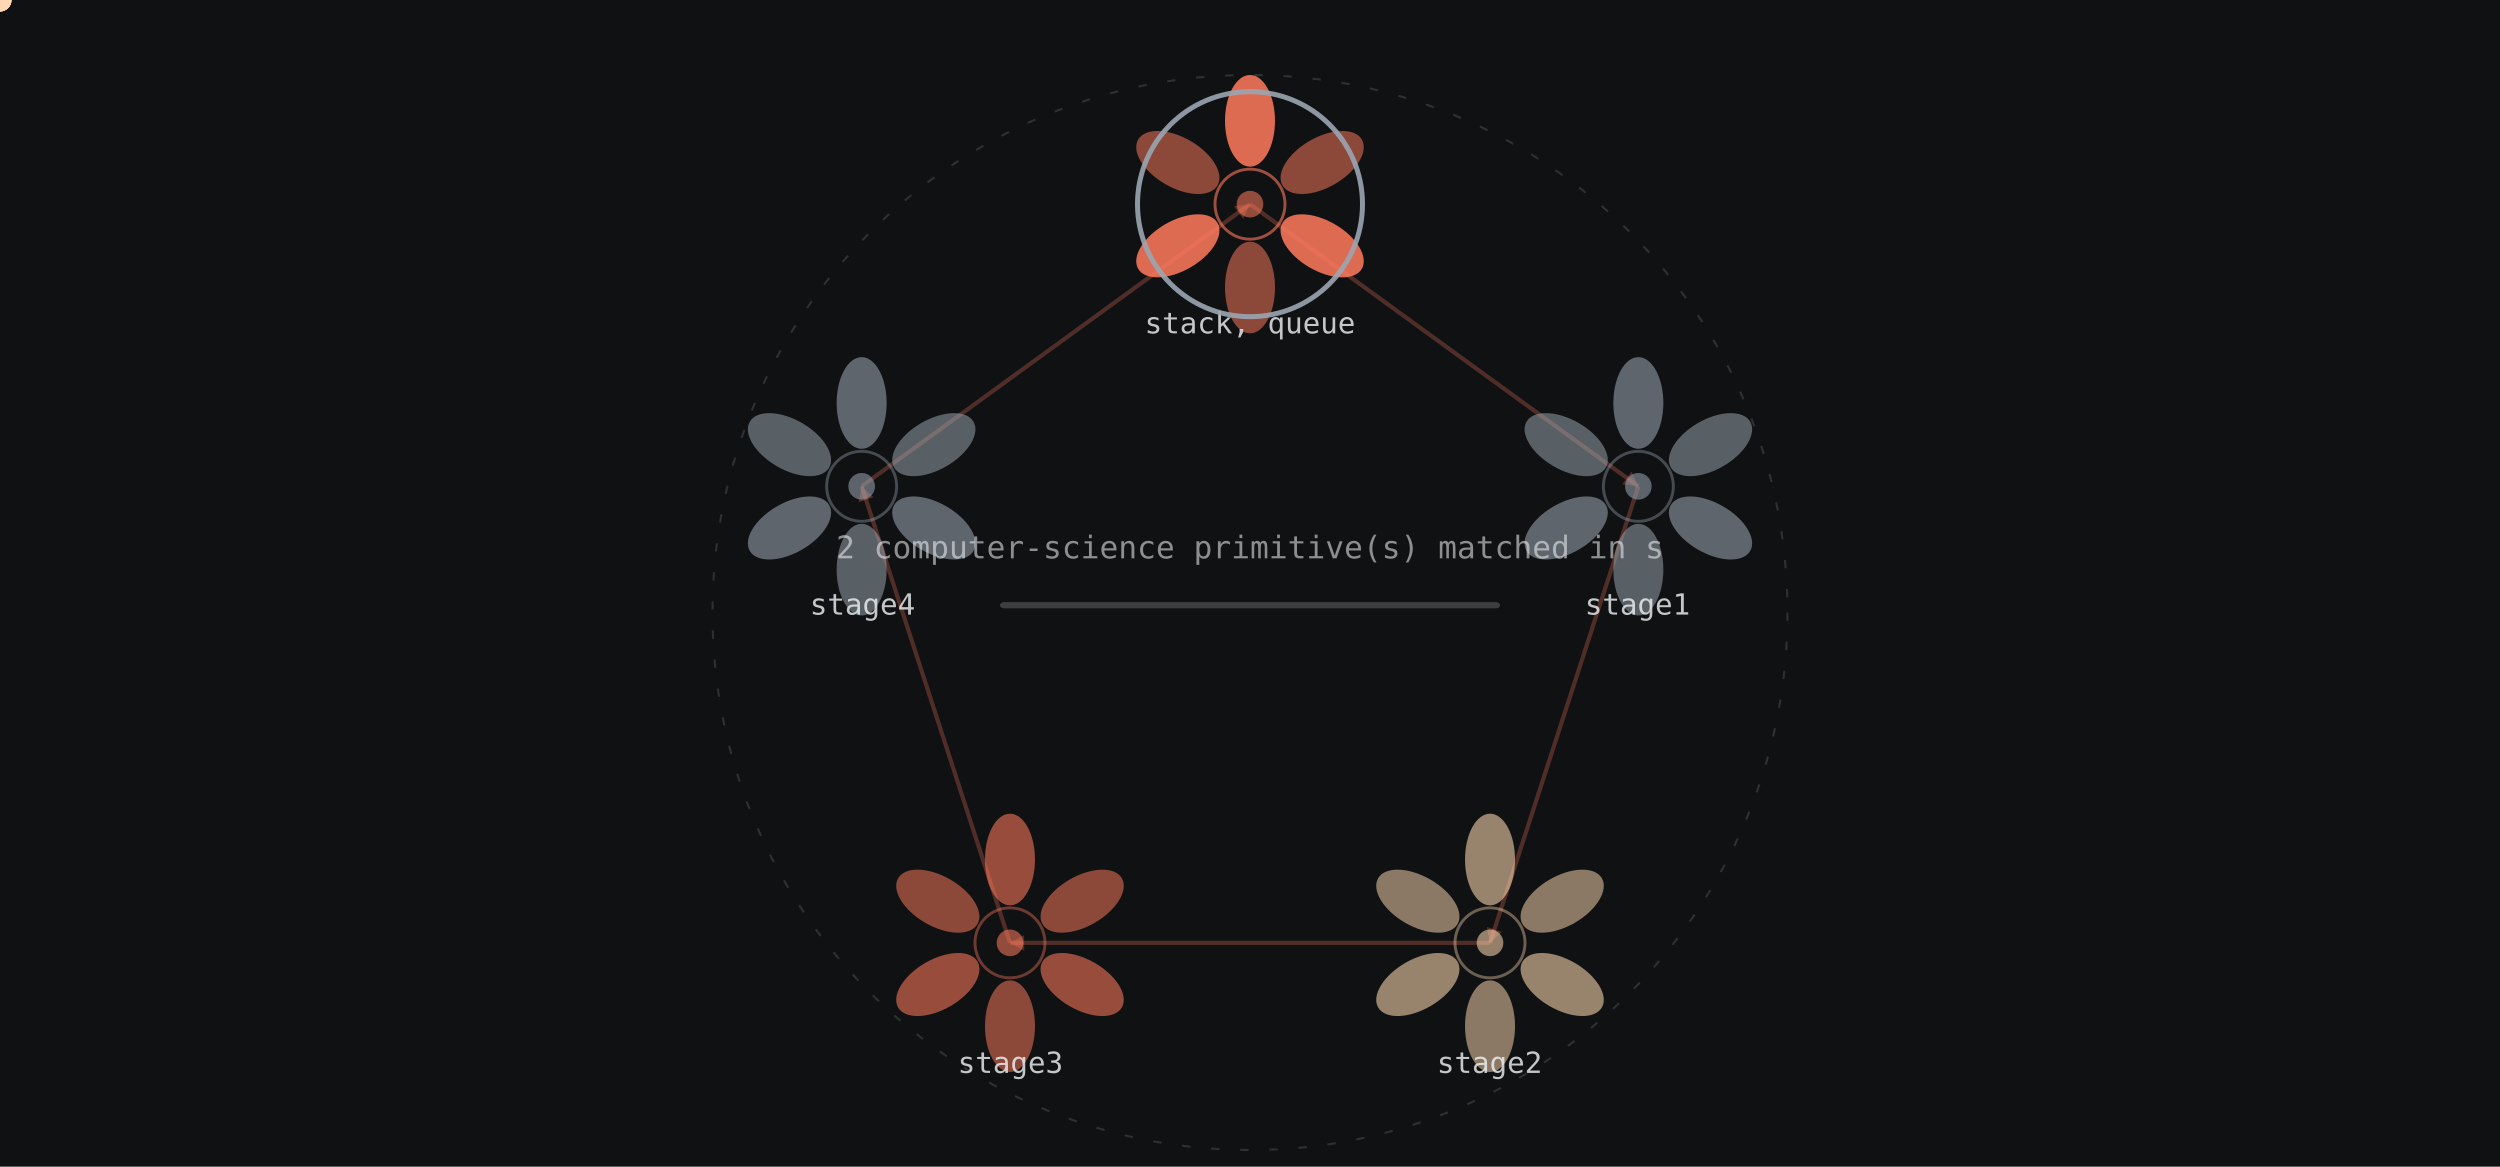
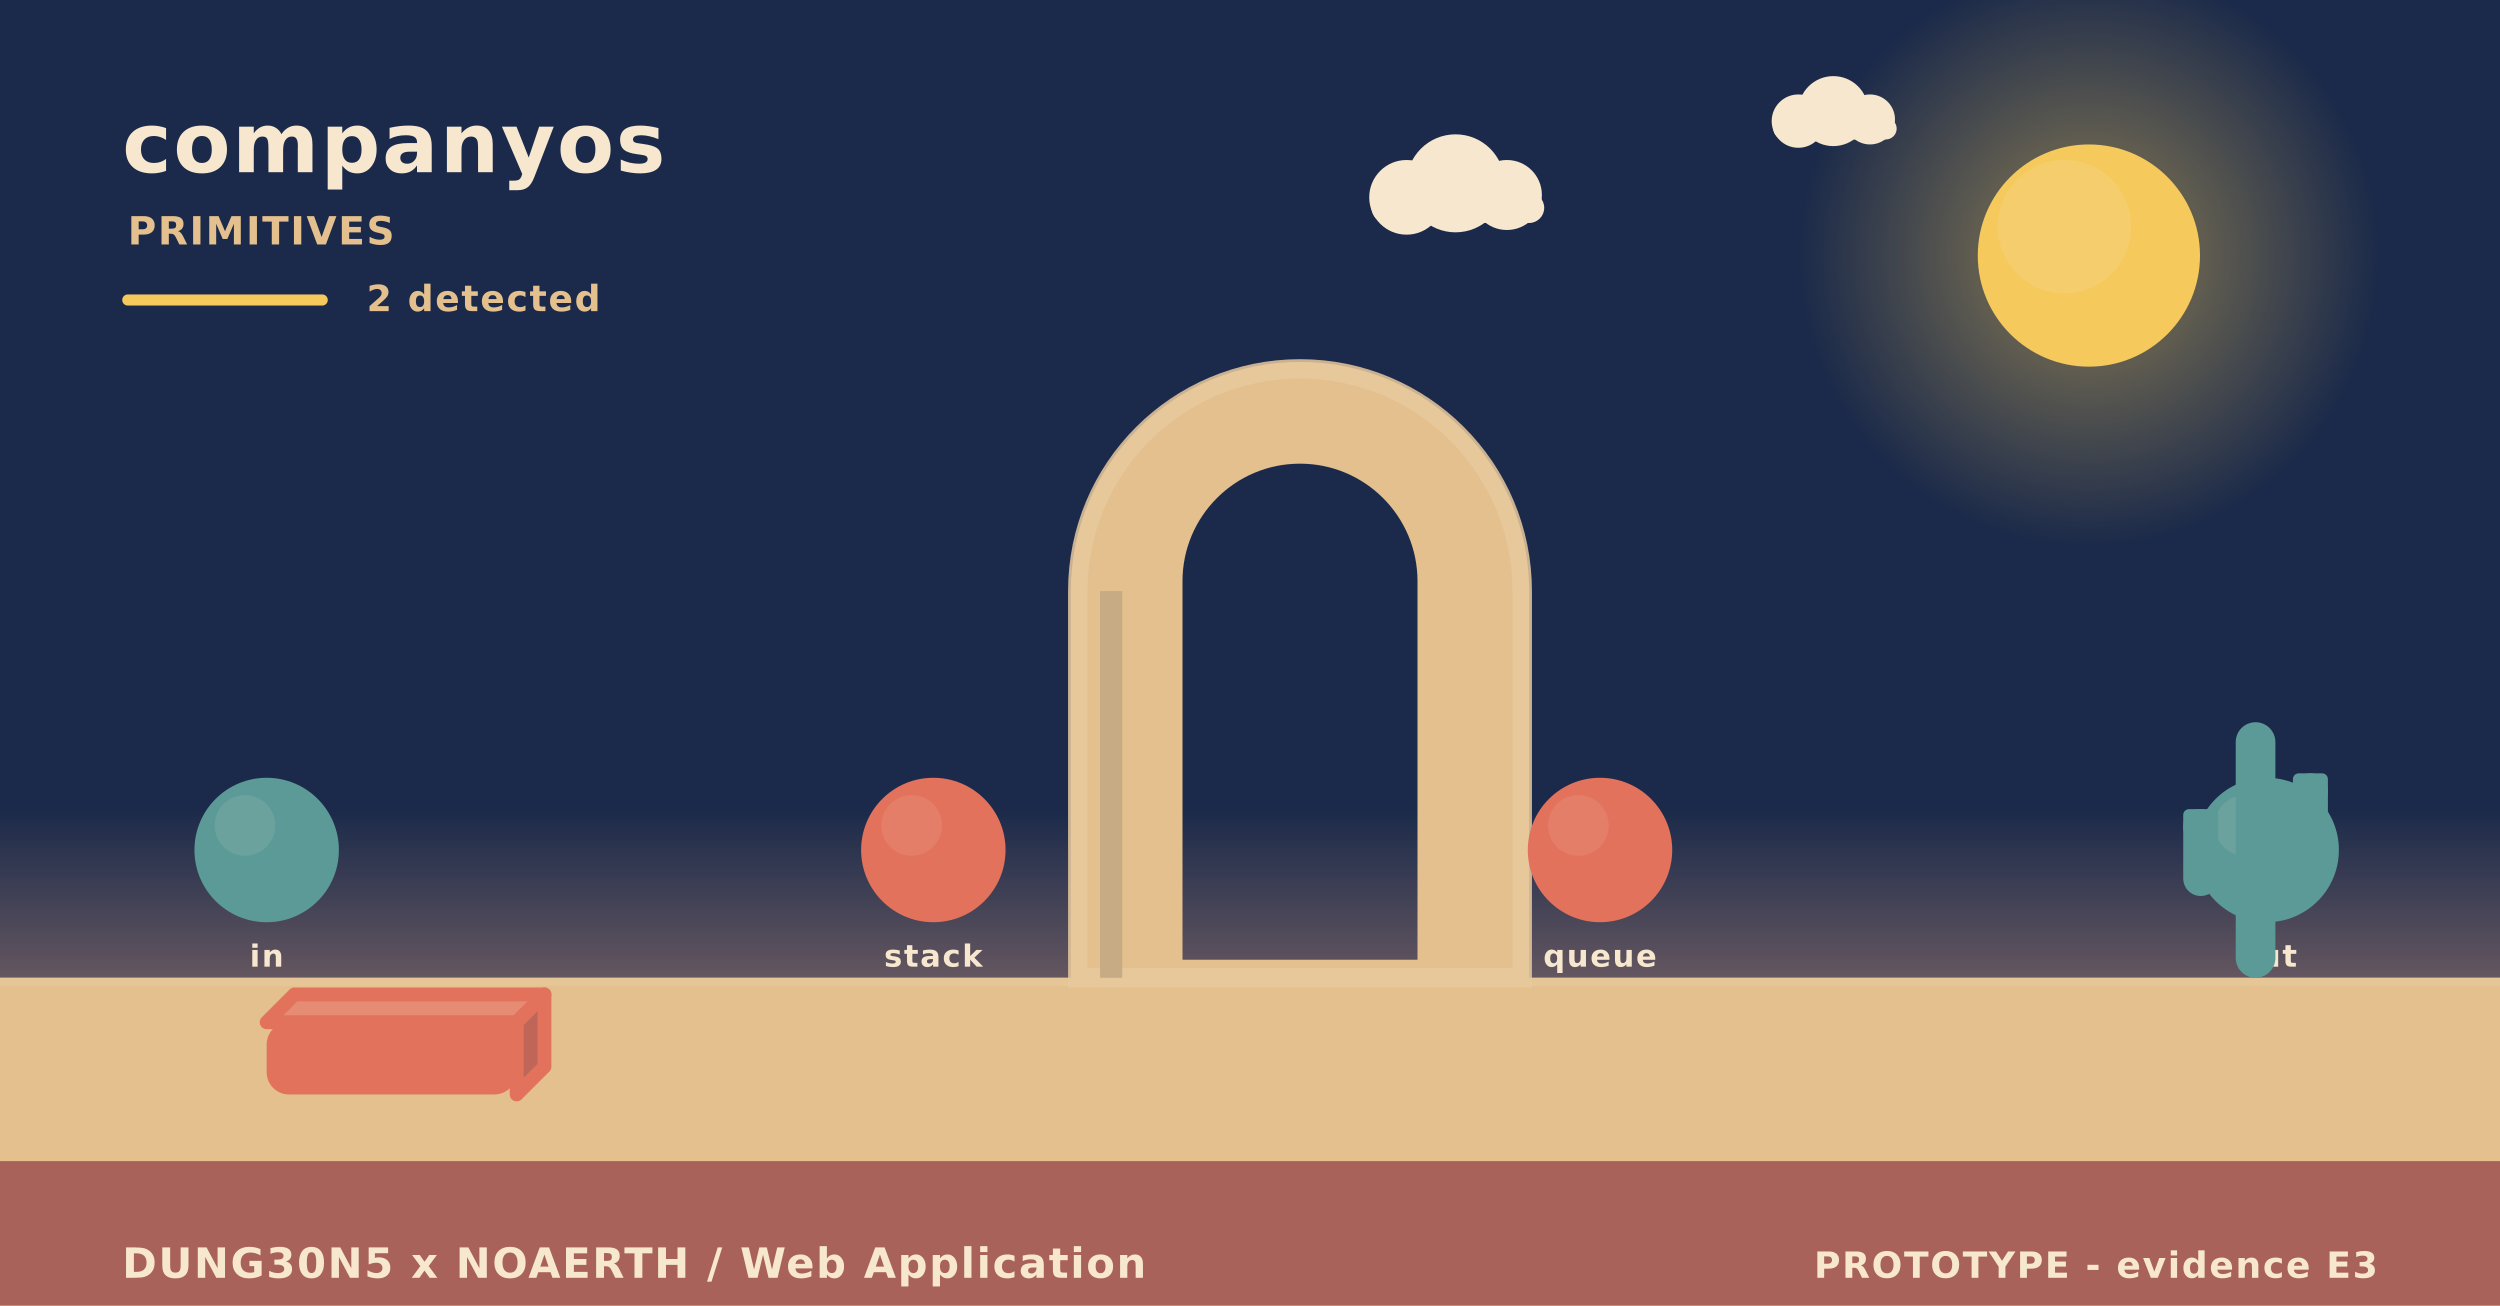
- <svg xmlns="http://www.w3.org/2000/svg" viewBox="0 0 1200 560" width="1200" height="560" role="img" aria-label="companyos state machine">
-   <rect width="1200" height="560" fill="#0f1113" />
-   <defs>
-     <linearGradient id="gs" x1="0" y1="0" x2="1" y2="1">
-       <stop offset="0%" stop-color="#ff7a5c" />
-       <stop offset="100%" stop-color="#9aa5b1" />
-     </linearGradient>
-   </defs>
-   <circle cx="600.00" cy="294.00" r="258.00" fill="none" stroke="rgba(241,243,245,0.140)" stroke-width="1.00" opacity="1.00" stroke-dasharray="4 10" />
-   <line x1="600.00" y1="98.00" x2="786.41" y2="233.43" stroke="rgba(255,122,92,0.500)" stroke-width="2.00" opacity="0.55" />
-   <polygon points="786.41,233.43 783.14,226.36 778.67,232.51" fill="rgba(255,122,92,0.500)" opacity="0.55" />
-   <g opacity="0.9">
-     <circle cx="0.00" cy="0.00" r="5.50" fill="#ffd8b1" opacity="1.00" />
-     <animateTransform attributeName="transform" type="translate" values="600.00,98.00 786.41,233.43" dur="6.3s" begin="0.0s" repeatCount="indefinite" />
-     <animateTransform attributeName="transform" type="translate" values="786.41,233.43 600.00,98.00" dur="6.3s" begin="3.15s" repeatCount="indefinite" />
+ <svg xmlns="http://www.w3.org/2000/svg" width="900" height="470" viewBox="0 0 900 470" role="img" aria-label="companyos - how it behaves">
+   <linearGradient id="skys" x1="0" y1="0" x2="0" y2="1">
+     <stop offset="0" stop-color="#1b2a4a" />
+     <stop offset="0.62" stop-color="#1b2a4a" />
+     <stop offset="1" stop-color="#f3ad8a" />
+   </linearGradient>
+   <rect width="900" height="470" fill="url(#skys)" />
+   <radialGradient id="suns">
+     <stop offset="0.35" stop-color="#f5c95c" stop-opacity="0.34" />
+     <stop offset="1" stop-color="#f5c95c" stop-opacity="0" />
+   </radialGradient>
+   <circle cx="752" cy="92" r="104" fill="url(#suns)" />
+   <circle cx="752" cy="92" r="40" fill="#f5c95c" />
+   <circle cx="743.2" cy="81.6" r="24" fill="#f5d27e" opacity="0.5" />
+   <g>
+     <circle cx="524" cy="66" r="17.64" fill="#f6e7ce" />
+     <circle cx="506.36" cy="71.04" r="13.44" fill="#f6e7ce" />
+     <circle cx="542.48" cy="70.2" r="12.6" fill="#f6e7ce" />
+     <rect x="493.76" y="69.36" width="62.16" height="10.92" rx="5.46" fill="#f6e7ce" />
+     <animateTransform attributeName="transform" type="translate" values="0 0;24 0;0 0" dur="36s" begin="0s" repeatCount="indefinite" />
  </g>
-   <line x1="786.41" y1="233.43" x2="715.21" y2="452.57" stroke="rgba(255,122,92,0.500)" stroke-width="2.00" opacity="0.55" />
-   <polygon points="715.21,452.57 720.92,447.27 713.69,444.93" fill="rgba(255,122,92,0.500)" opacity="0.55" />
-   <g opacity="0.9">
-     <circle cx="0.00" cy="0.00" r="5.50" fill="#ffd8b1" opacity="1.00" />
-     <animateTransform attributeName="transform" type="translate" values="786.41,233.43 715.21,452.57" dur="6.3s" begin="1.26s" repeatCount="indefinite" />
-     <animateTransform attributeName="transform" type="translate" values="715.21,452.57 786.41,233.43" dur="6.3s" begin="4.41s" repeatCount="indefinite" />
+   <g>
+     <circle cx="660" cy="40" r="12.6" fill="#f6e7ce" />
+     <circle cx="647.4" cy="43.6" r="9.6" fill="#f6e7ce" />
+     <circle cx="673.2" cy="43" r="9" fill="#f6e7ce" />
+     <rect x="638.4" y="42.4" width="44.4" height="7.8" rx="3.9" fill="#f6e7ce" />
+     <animateTransform attributeName="transform" type="translate" values="0 0;-18 0;0 0" dur="46s" begin="3s" repeatCount="indefinite" />
  </g>
-   <line x1="715.21" y1="452.57" x2="484.79" y2="452.57" stroke="rgba(255,122,92,0.500)" stroke-width="2.00" opacity="0.55" />
-   <polygon points="484.79,452.57 491.59,456.37 491.59,448.77" fill="rgba(255,122,92,0.500)" opacity="0.55" />
-   <g opacity="0.9">
-     <circle cx="0.00" cy="0.00" r="5.50" fill="#ffd8b1" opacity="1.00" />
-     <animateTransform attributeName="transform" type="translate" values="715.21,452.57 484.79,452.57" dur="6.3s" begin="2.52s" repeatCount="indefinite" />
-     <animateTransform attributeName="transform" type="translate" values="484.79,452.57 715.21,452.57" dur="6.3s" begin="5.67s" repeatCount="indefinite" />
+   <rect x="0" y="352" width="900" height="118" fill="#e3c08d" />
+   <rect x="0" y="352" width="900" height="3" fill="#e6c596" />
+   <text x="44" y="62" font-family="Verdana,DejaVu Sans,sans-serif" font-size="30" font-weight="700" letter-spacing="0.6" fill="#f6e7ce" text-anchor="start">companyos</text>
+   <text x="46" y="88" font-family="Verdana,DejaVu Sans,sans-serif" font-size="14" font-weight="700" letter-spacing="0.6" fill="#e3c08d" text-anchor="start">PRIMITIVES</text>
+   <rect x="44" y="106" width="74" height="4" rx="2" fill="#f5c95c" />
+   <text x="132" y="112" font-family="Verdana,DejaVu Sans,sans-serif" font-size="13" font-weight="700" letter-spacing="0.6" fill="#e3c08d" text-anchor="start">2 detected</text>
+   <path d="M388,352 L388,212.8 A80,80 0 0 1 548,212.8 L548,352 Z M423.2,348 L423.2,209.22 A44.8,44.8 0 0 1 512.8,209.22 L512.8,348 Z" fill="#e3c08d" fill-rule="evenodd" stroke="#e3c08d" stroke-width="5" stroke-linejoin="round" />
+   <path d="M388,352 L388,212.8 A80,80 0 0 1 548,212.8 L548,352 Z" fill="none" stroke="#e8c99d" stroke-width="7" stroke-linecap="round" opacity="0.85" />
+   <rect x="396" y="212.8" width="8" height="139.2" fill="#c7ab84" />
+   <circle cx="96" cy="306" r="26" fill="#5b9a97" />
+   <circle cx="88.2" cy="297.16" r="10.92" fill="#7aa9a2" opacity="0.55" />
+   <text x="96" y="348" font-family="Verdana,DejaVu Sans,sans-serif" font-size="11" font-weight="700" letter-spacing="0.6" fill="#f6e7ce" text-anchor="middle">in</text>
+   <g>
+     <circle cx="336" cy="306" r="26" fill="#e2725b" />
+     <circle cx="328.2" cy="297.16" r="10.92" fill="#e68972" opacity="0.55" />
+     <animate attributeName="opacity" values="0.8;1;0.8" dur="4.6s" begin="0s" repeatCount="indefinite" />
  </g>
-   <line x1="484.79" y1="452.57" x2="413.59" y2="233.43" stroke="rgba(255,122,92,0.500)" stroke-width="2.00" opacity="0.55" />
-   <polygon points="413.59,233.43 412.08,241.07 419.31,238.73" fill="rgba(255,122,92,0.500)" opacity="0.55" />
-   <g opacity="0.9">
-     <circle cx="0.00" cy="0.00" r="5.50" fill="#ffd8b1" opacity="1.00" />
-     <animateTransform attributeName="transform" type="translate" values="484.79,452.57 413.59,233.43" dur="6.3s" begin="3.78s" repeatCount="indefinite" />
-     <animateTransform attributeName="transform" type="translate" values="413.59,233.43 484.79,452.57" dur="6.3s" begin="6.93s" repeatCount="indefinite" />
+   <text x="336" y="348" font-family="Verdana,DejaVu Sans,sans-serif" font-size="11" font-weight="700" letter-spacing="0.6" fill="#f6e7ce" text-anchor="middle">stack</text>
+   <g>
+     <circle cx="576" cy="306" r="26" fill="#e2725b" />
+     <circle cx="568.2" cy="297.16" r="10.92" fill="#e68972" opacity="0.55" />
+     <animate attributeName="opacity" values="0.8;1;0.8" dur="5.2s" begin="0s" repeatCount="indefinite" />
  </g>
-   <line x1="413.59" y1="233.43" x2="600.00" y2="98.00" stroke="rgba(255,122,92,0.500)" stroke-width="2.00" opacity="0.55" />
-   <polygon points="600.00,98.00 592.27,98.92 596.73,105.07" fill="rgba(255,122,92,0.500)" opacity="0.55" />
-   <g opacity="0.9">
-     <circle cx="0.00" cy="0.00" r="5.50" fill="#ffd8b1" opacity="1.00" />
-     <animateTransform attributeName="transform" type="translate" values="413.59,233.43 600.00,98.00" dur="6.3s" begin="5.04s" repeatCount="indefinite" />
-     <animateTransform attributeName="transform" type="translate" values="600.00,98.00 413.59,233.43" dur="6.3s" begin="8.19s" repeatCount="indefinite" />
-   </g>
-   <ellipse cx="600.00" cy="58.00" rx="12.00" ry="22.00" fill="rgba(255,122,92,0.900)" opacity="0.95" transform="rotate(0.0 600.00 58.00)" />
-   <ellipse cx="634.64" cy="78.00" rx="12.00" ry="22.00" fill="rgba(255,122,92,0.550)" opacity="0.95" transform="rotate(60.0 634.64 78.00)" />
-   <ellipse cx="634.64" cy="118.00" rx="12.00" ry="22.00" fill="rgba(255,122,92,0.900)" opacity="0.95" transform="rotate(120.0 634.64 118.00)" />
-   <ellipse cx="600.00" cy="138.00" rx="12.00" ry="22.00" fill="rgba(255,122,92,0.550)" opacity="0.95" transform="rotate(180.0 600.00 138.00)" />
-   <ellipse cx="565.36" cy="118.00" rx="12.00" ry="22.00" fill="rgba(255,122,92,0.900)" opacity="0.95" transform="rotate(240.0 565.36 118.00)" />
-   <ellipse cx="565.36" cy="78.00" rx="12.00" ry="22.00" fill="rgba(255,122,92,0.550)" opacity="0.95" transform="rotate(300.0 565.36 78.00)" />
-   <circle cx="600.00" cy="98.00" r="16.80" fill="none" stroke="rgba(255,122,92,0.900)" stroke-width="1.40" opacity="0.66" />
-   <circle cx="600.00" cy="98.00" r="6.40" fill="rgba(255,122,92,0.550)" opacity="1.00" />
-   <text x="600" y="160" font-family="ui-monospace,Menlo,monospace" font-size="14" fill="rgba(241,243,245,0.800)" text-anchor="middle">stack, queue</text>
-   <g>
-     <circle cx="600.00" cy="98.00" r="54.00" fill="none" stroke="#9aa5b1" stroke-width="2.40" opacity="0.90" />
-     <animate attributeName="opacity" values="0.25;1.0;0.25" dur="12.6s" begin="0.0s" repeatCount="indefinite" />
-   </g>
-   <ellipse cx="786.41" cy="193.43" rx="12.00" ry="22.00" fill="rgba(154,165,177,0.600)" opacity="0.95" transform="rotate(0.0 786.41 193.43)" />
-   <ellipse cx="821.05" cy="213.43" rx="12.00" ry="22.00" fill="rgba(154,165,177,0.550)" opacity="0.95" transform="rotate(60.0 821.05 213.43)" />
-   <ellipse cx="821.05" cy="253.43" rx="12.00" ry="22.00" fill="rgba(154,165,177,0.600)" opacity="0.95" transform="rotate(120.0 821.05 253.43)" />
-   <ellipse cx="786.41" cy="273.43" rx="12.00" ry="22.00" fill="rgba(154,165,177,0.550)" opacity="0.95" transform="rotate(180.0 786.41 273.43)" />
-   <ellipse cx="751.77" cy="253.43" rx="12.00" ry="22.00" fill="rgba(154,165,177,0.600)" opacity="0.95" transform="rotate(240.0 751.77 253.43)" />
-   <ellipse cx="751.77" cy="213.43" rx="12.00" ry="22.00" fill="rgba(154,165,177,0.550)" opacity="0.95" transform="rotate(300.0 751.77 213.43)" />
-   <circle cx="786.41" cy="233.43" r="16.80" fill="none" stroke="rgba(154,165,177,0.600)" stroke-width="1.40" opacity="0.66" />
-   <circle cx="786.41" cy="233.43" r="6.40" fill="rgba(154,165,177,0.550)" opacity="1.00" />
-   <text x="786" y="295" font-family="ui-monospace,Menlo,monospace" font-size="14" fill="rgba(241,243,245,0.800)" text-anchor="middle">stage1</text>
-   <ellipse cx="715.21" cy="412.57" rx="12.00" ry="22.00" fill="rgba(255,216,177,0.600)" opacity="0.95" transform="rotate(0.0 715.21 412.57)" />
-   <ellipse cx="749.85" cy="432.57" rx="12.00" ry="22.00" fill="rgba(255,216,177,0.550)" opacity="0.95" transform="rotate(60.0 749.85 432.57)" />
-   <ellipse cx="749.85" cy="472.57" rx="12.00" ry="22.00" fill="rgba(255,216,177,0.600)" opacity="0.95" transform="rotate(120.0 749.85 472.57)" />
-   <ellipse cx="715.21" cy="492.57" rx="12.00" ry="22.00" fill="rgba(255,216,177,0.550)" opacity="0.95" transform="rotate(180.0 715.21 492.57)" />
-   <ellipse cx="680.56" cy="472.57" rx="12.00" ry="22.00" fill="rgba(255,216,177,0.600)" opacity="0.95" transform="rotate(240.0 680.56 472.57)" />
-   <ellipse cx="680.56" cy="432.57" rx="12.00" ry="22.00" fill="rgba(255,216,177,0.550)" opacity="0.95" transform="rotate(300.0 680.56 432.57)" />
-   <circle cx="715.21" cy="452.57" r="16.80" fill="none" stroke="rgba(255,216,177,0.600)" stroke-width="1.40" opacity="0.66" />
-   <circle cx="715.21" cy="452.57" r="6.40" fill="rgba(255,216,177,0.550)" opacity="1.00" />
-   <text x="715" y="515" font-family="ui-monospace,Menlo,monospace" font-size="14" fill="rgba(241,243,245,0.800)" text-anchor="middle">stage2</text>
-   <ellipse cx="484.79" cy="412.57" rx="12.00" ry="22.00" fill="rgba(255,122,92,0.600)" opacity="0.95" transform="rotate(0.0 484.79 412.57)" />
-   <ellipse cx="519.44" cy="432.57" rx="12.00" ry="22.00" fill="rgba(255,122,92,0.550)" opacity="0.95" transform="rotate(60.0 519.44 432.57)" />
-   <ellipse cx="519.44" cy="472.57" rx="12.00" ry="22.00" fill="rgba(255,122,92,0.600)" opacity="0.95" transform="rotate(120.0 519.44 472.57)" />
-   <ellipse cx="484.79" cy="492.57" rx="12.00" ry="22.00" fill="rgba(255,122,92,0.550)" opacity="0.95" transform="rotate(180.0 484.79 492.57)" />
-   <ellipse cx="450.15" cy="472.57" rx="12.00" ry="22.00" fill="rgba(255,122,92,0.600)" opacity="0.95" transform="rotate(240.0 450.15 472.57)" />
-   <ellipse cx="450.15" cy="432.57" rx="12.00" ry="22.00" fill="rgba(255,122,92,0.550)" opacity="0.95" transform="rotate(300.0 450.15 432.57)" />
-   <circle cx="484.79" cy="452.57" r="16.80" fill="none" stroke="rgba(255,122,92,0.600)" stroke-width="1.40" opacity="0.66" />
-   <circle cx="484.79" cy="452.57" r="6.40" fill="rgba(255,122,92,0.550)" opacity="1.00" />
-   <text x="485" y="515" font-family="ui-monospace,Menlo,monospace" font-size="14" fill="rgba(241,243,245,0.800)" text-anchor="middle">stage3</text>
-   <ellipse cx="413.59" cy="193.43" rx="12.00" ry="22.00" fill="rgba(154,165,177,0.600)" opacity="0.95" transform="rotate(0.0 413.59 193.43)" />
-   <ellipse cx="448.23" cy="213.43" rx="12.00" ry="22.00" fill="rgba(154,165,177,0.550)" opacity="0.95" transform="rotate(60.0 448.23 213.43)" />
-   <ellipse cx="448.23" cy="253.43" rx="12.00" ry="22.00" fill="rgba(154,165,177,0.600)" opacity="0.95" transform="rotate(120.0 448.23 253.43)" />
-   <ellipse cx="413.59" cy="273.43" rx="12.00" ry="22.00" fill="rgba(154,165,177,0.550)" opacity="0.95" transform="rotate(180.0 413.59 273.43)" />
-   <ellipse cx="378.95" cy="253.43" rx="12.00" ry="22.00" fill="rgba(154,165,177,0.600)" opacity="0.95" transform="rotate(240.0 378.95 253.43)" />
-   <ellipse cx="378.95" cy="213.43" rx="12.00" ry="22.00" fill="rgba(154,165,177,0.550)" opacity="0.95" transform="rotate(300.0 378.95 213.43)" />
-   <circle cx="413.59" cy="233.43" r="16.80" fill="none" stroke="rgba(154,165,177,0.600)" stroke-width="1.40" opacity="0.66" />
-   <circle cx="413.59" cy="233.43" r="6.40" fill="rgba(154,165,177,0.550)" opacity="1.00" />
-   <text x="414" y="295" font-family="ui-monospace,Menlo,monospace" font-size="14" fill="rgba(241,243,245,0.800)" text-anchor="middle">stage4</text>
-   <rect x="480.00" y="289.00" width="240.00" height="3.00" rx="2.00" fill="rgba(241,243,245,0.200)" opacity="1.00" />
-   <text x="600" y="268" font-family="ui-monospace,Menlo,monospace" font-size="15" fill="rgba(241,243,245,0.550)" text-anchor="middle">2 computer-science primitive(s) matched in s</text>
+   <text x="576" y="348" font-family="Verdana,DejaVu Sans,sans-serif" font-size="11" font-weight="700" letter-spacing="0.6" fill="#f6e7ce" text-anchor="middle">queue</text>
+   <circle cx="816" cy="306" r="26" fill="#5b9a97" />
+   <circle cx="808.2" cy="297.16" r="10.92" fill="#7aa9a2" opacity="0.55" />
+   <text x="816" y="348" font-family="Verdana,DejaVu Sans,sans-serif" font-size="11" font-weight="700" letter-spacing="0.6" fill="#f6e7ce" text-anchor="middle">out</text>
+   <path d="M96,368 L186,368 L196,358 L106,358 Z" fill="#e68c74" stroke="#e2725b" stroke-width="5" stroke-linejoin="round" />
+   <path d="M186,368 L196,358 L196,384 L186,394 Z" fill="#c06658" stroke="#e2725b" stroke-width="5" stroke-linejoin="round" />
+   <rect x="96" y="368" width="90" height="26" rx="8" fill="#e2725b" />
+   <rect x="804.86" y="260" width="14.28" height="92" rx="7.14" fill="#5b9a97" />
+   <rect x="785.96" y="291.28" width="12.6" height="31.28" rx="6.3" fill="#5b9a97" />
+   <rect x="785.96" y="291.28" width="12.6" height="9.2" rx="2.1" fill="#5b9a97" />
+   <rect x="825.44" y="278.4" width="12.6" height="31.28" rx="6.3" fill="#5b9a97" />
+   <rect x="825.44" y="278.4" width="12.6" height="9.2" rx="2.1" fill="#5b9a97" />
+   <rect x="0" y="418" width="900" height="52" rx="0" fill="#a65c56" opacity="0.94" />
+   <text x="44" y="460" font-family="Verdana,DejaVu Sans,sans-serif" font-size="15" font-weight="700" letter-spacing="0.6" fill="#f6e7ce" text-anchor="start">DUNG30N5 x NOAERTH  /  Web Application</text>
+   <text x="856" y="460" font-family="Verdana,DejaVu Sans,sans-serif" font-size="13" font-weight="700" letter-spacing="0.6" fill="#f6e7ce" text-anchor="end">PROTOTYPE  -  evidence E3</text>
</svg>
